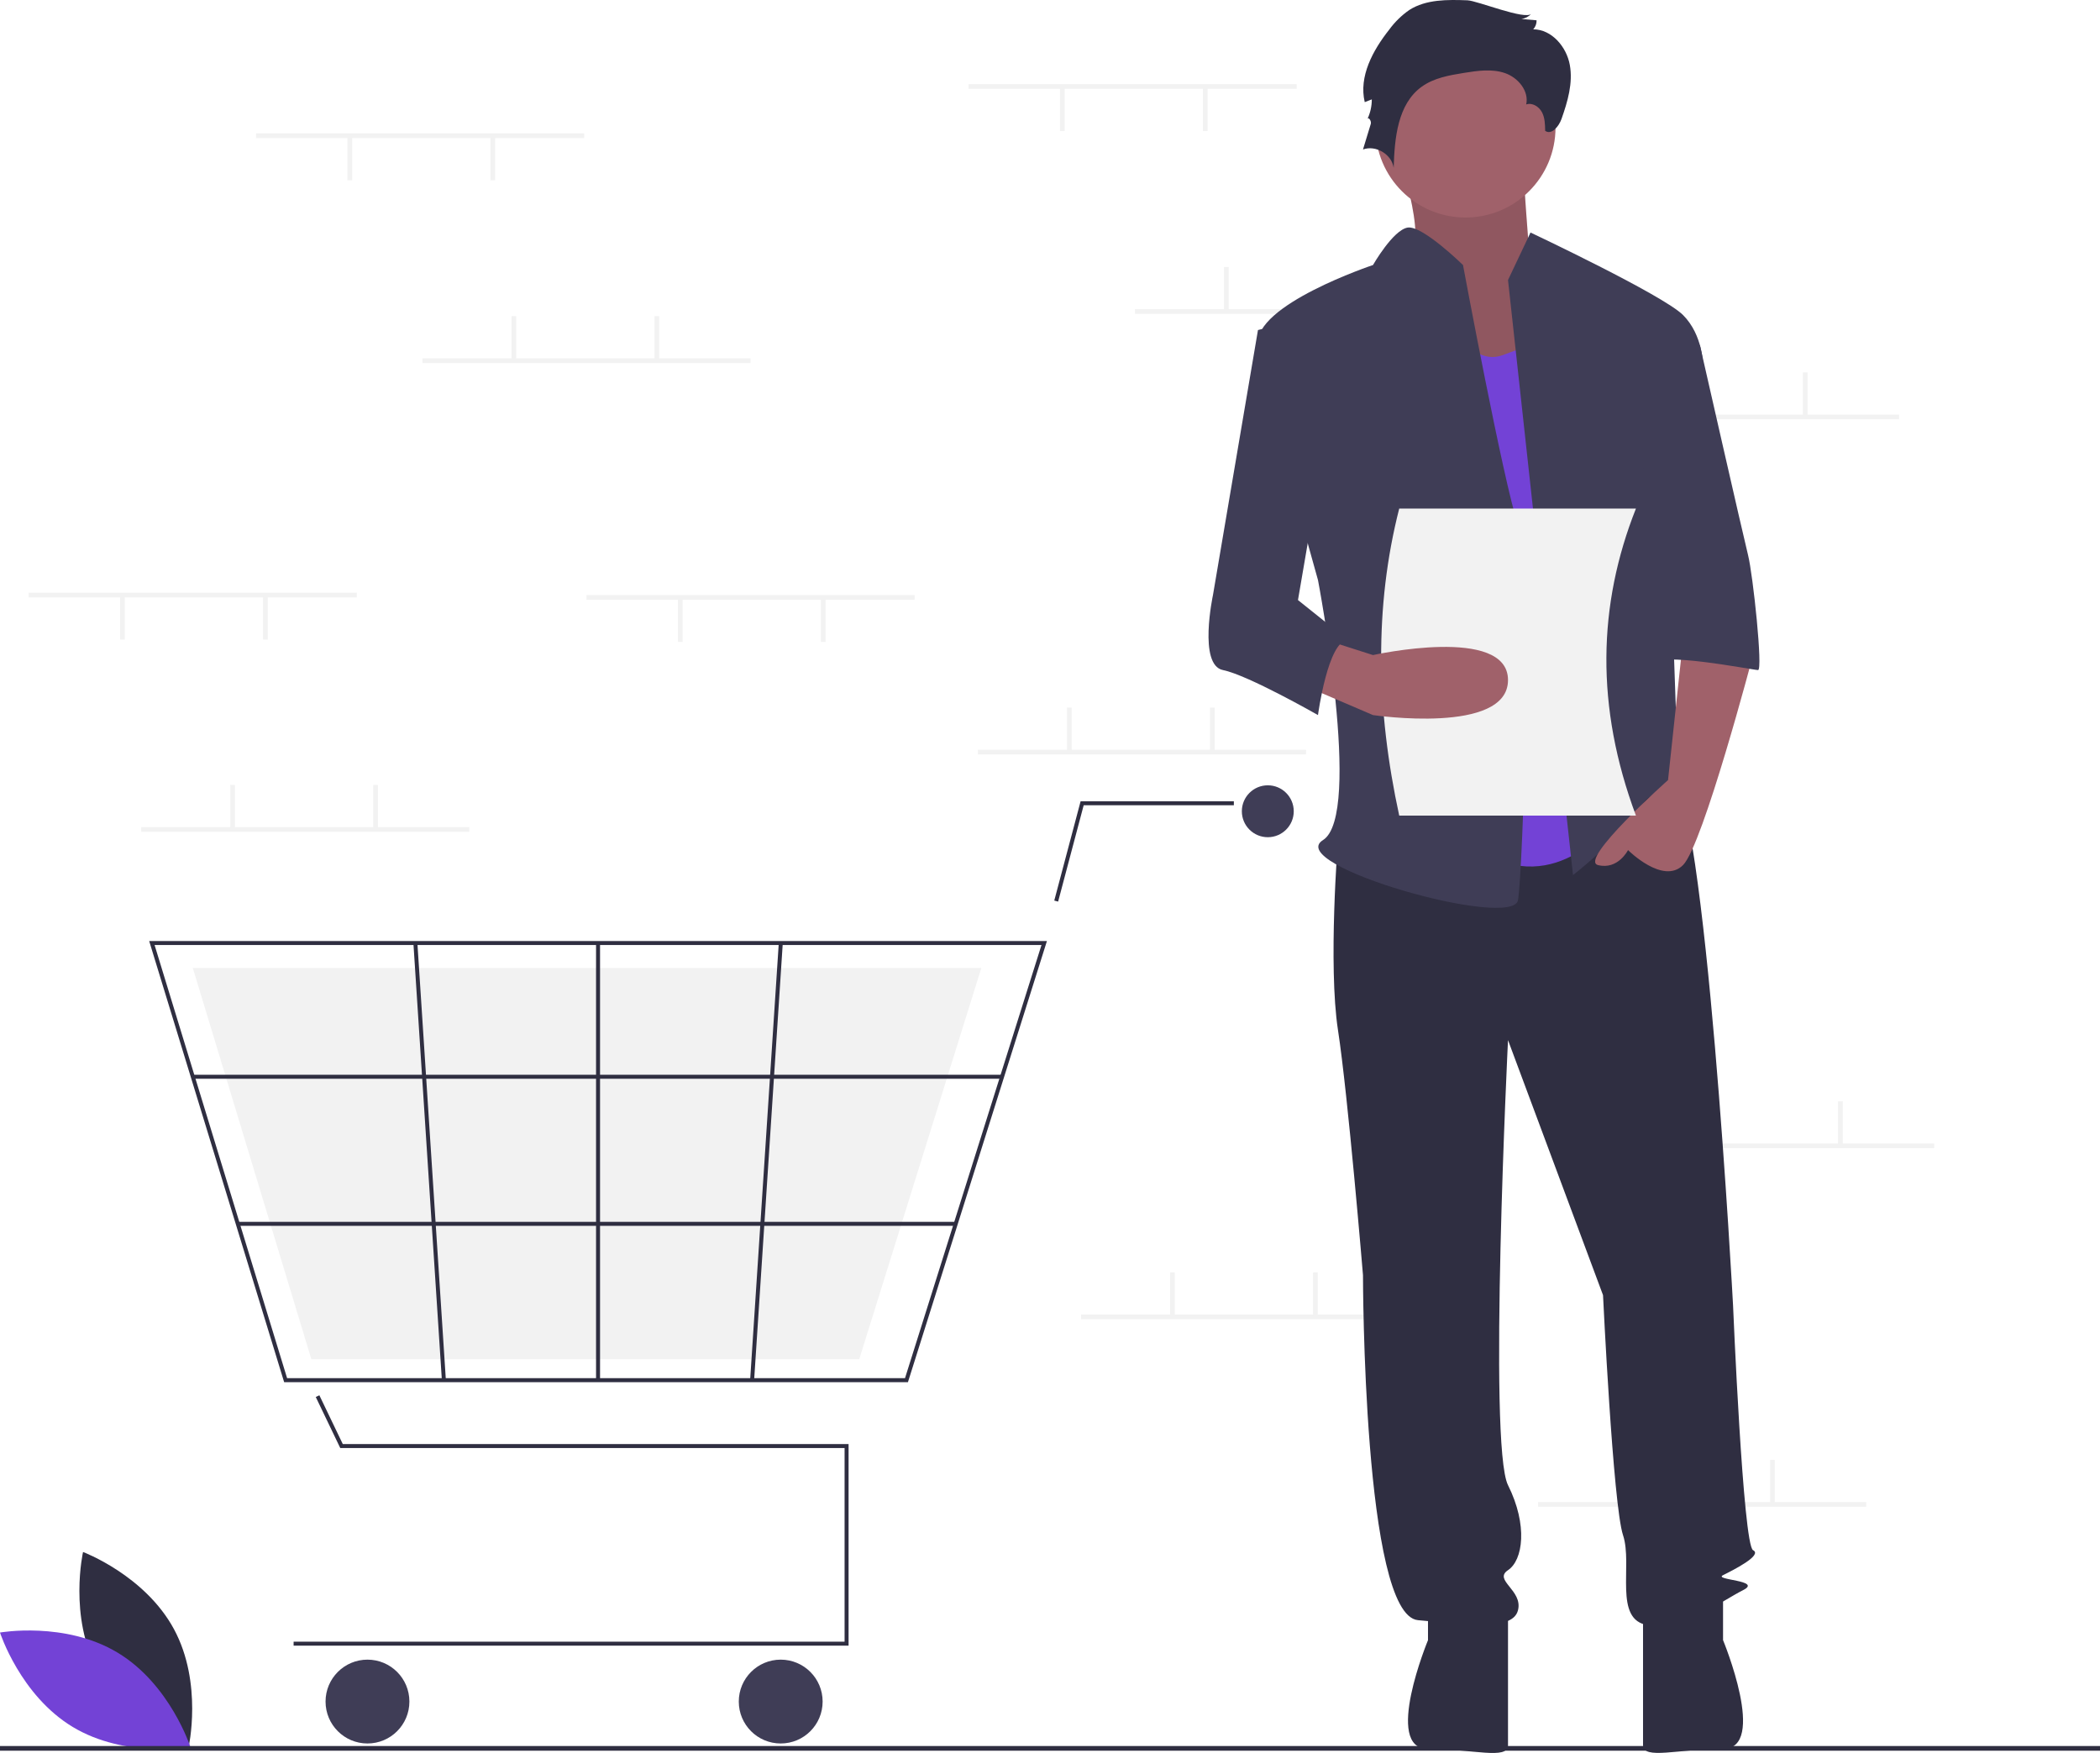
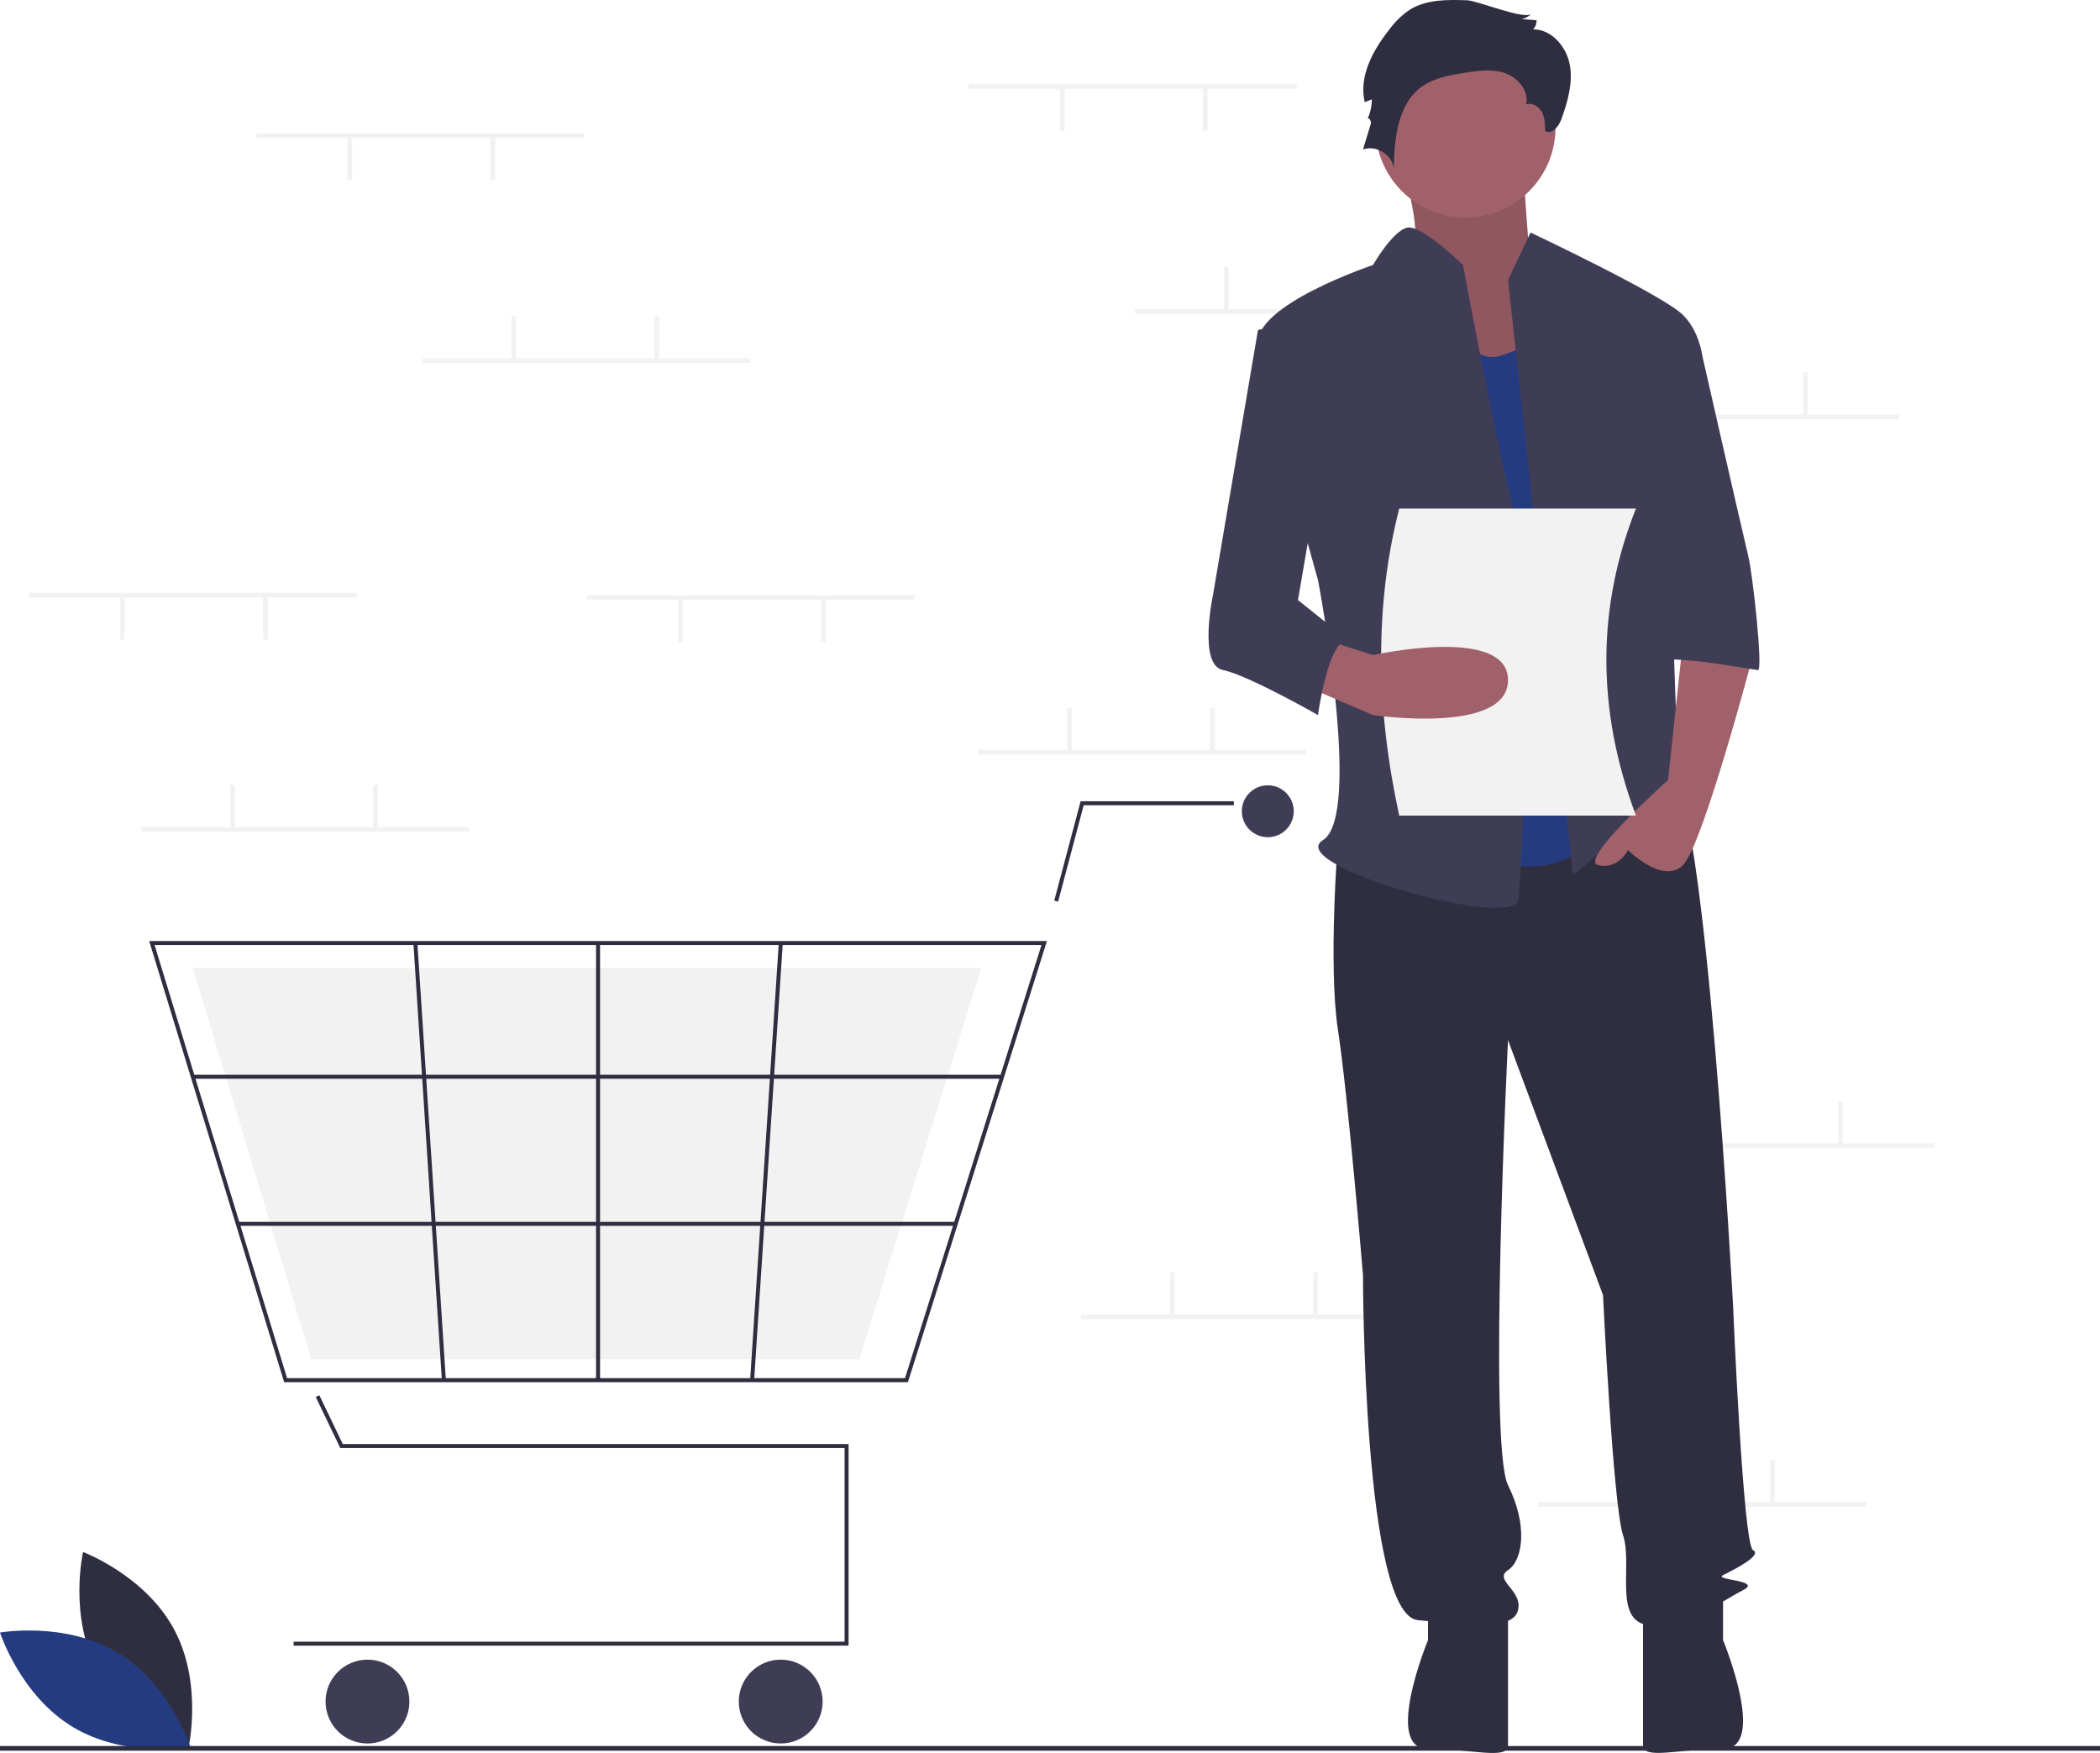
- <svg xmlns="http://www.w3.org/2000/svg" id="ffc6eb9a-0ec0-429c-85a8-ff38b44048bf" data-name="Layer 1" width="896" height="747.971" viewBox="0 0 896 747.971">
+ <svg xmlns="http://www.w3.org/2000/svg" data-name="Layer 1" width="896" height="747.971" viewBox="0 0 896 747.971">
  <path d="M193.634,788.752c12.428,23.049,38.806,32.944,38.806,32.944s6.227-27.475-6.201-50.524-38.806-32.944-38.806-32.944S181.206,765.703,193.634,788.752Z" transform="translate(-152 -76.01429)" fill="#2f2e41" />
-   <path d="M202.177,781.169c22.438,13.5,31.08,40.314,31.08,40.314s-27.738,4.927-50.177-8.573S152,772.596,152,772.596,179.738,767.67,202.177,781.169Z" transform="translate(-152 -76.01429)" fill="#7342d6" />
+   <path d="M202.177,781.169c22.438,13.5,31.08,40.314,31.08,40.314s-27.738,4.927-50.177-8.573S152,772.596,152,772.596,179.738,767.67,202.177,781.169Z" transform="translate(-152 -76.01429)" fill="#253b80" />
  <rect x="413.248" y="35.908" width="140" height="2" fill="#f2f2f2" />
  <rect x="513.249" y="37.408" width="2" height="18.5" fill="#f2f2f2" />
  <rect x="452.248" y="37.408" width="2" height="18.5" fill="#f2f2f2" />
  <rect x="484.248" y="131.908" width="140" height="2" fill="#f2f2f2" />
  <rect x="522.249" y="113.908" width="2" height="18.5" fill="#f2f2f2" />
  <rect x="583.249" y="113.908" width="2" height="18.5" fill="#f2f2f2" />
  <rect x="670.249" y="176.908" width="140" height="2" fill="#f2f2f2" />
  <rect x="708.249" y="158.908" width="2" height="18.5" fill="#f2f2f2" />
  <rect x="769.249" y="158.908" width="2" height="18.5" fill="#f2f2f2" />
  <rect x="656.249" y="640.908" width="140" height="2" fill="#f2f2f2" />
  <rect x="694.249" y="622.908" width="2" height="18.5" fill="#f2f2f2" />
  <rect x="755.249" y="622.908" width="2" height="18.5" fill="#f2f2f2" />
  <rect x="417.248" y="319.908" width="140" height="2" fill="#f2f2f2" />
  <rect x="455.248" y="301.908" width="2" height="18.5" fill="#f2f2f2" />
  <rect x="516.249" y="301.908" width="2" height="18.5" fill="#f2f2f2" />
  <rect x="461.248" y="560.908" width="140" height="2" fill="#f2f2f2" />
  <rect x="499.248" y="542.908" width="2" height="18.5" fill="#f2f2f2" />
  <rect x="560.249" y="542.908" width="2" height="18.5" fill="#f2f2f2" />
  <rect x="685.249" y="487.908" width="140" height="2" fill="#f2f2f2" />
  <rect x="723.249" y="469.908" width="2" height="18.5" fill="#f2f2f2" />
  <rect x="784.249" y="469.908" width="2" height="18.5" fill="#f2f2f2" />
  <polygon points="362.06 702.184 125.274 702.184 125.274 700.481 360.356 700.481 360.356 617.861 145.18 617.861 134.727 596.084 136.263 595.347 146.252 616.157 362.06 616.157 362.06 702.184" fill="#2f2e41" />
  <circle cx="156.789" cy="726.033" r="17.887" fill="#3f3d56" />
  <circle cx="333.101" cy="726.033" r="17.887" fill="#3f3d56" />
  <circle cx="540.927" cy="346.153" r="11.073" fill="#3f3d56" />
  <path d="M539.385,665.767H273.237L215.648,477.531H598.693l-.349,1.108Zm-264.889-1.704H538.136l58.234-184.83H217.951Z" transform="translate(-152 -76.01429)" fill="#2f2e41" />
  <polygon points="366.61 579.958 132.842 579.958 82.26 413.015 418.701 413.015 418.395 413.998 366.61 579.958" fill="#f2f2f2" />
  <polygon points="451.465 384.7 449.818 384.263 461.059 341.894 526.448 341.894 526.448 343.598 462.37 343.598 451.465 384.7" fill="#2f2e41" />
  <rect x="82.258" y="458.584" width="345.293" height="1.704" fill="#2f2e41" />
  <rect x="101.459" y="521.344" width="306.319" height="1.704" fill="#2f2e41" />
  <rect x="254.314" y="402.368" width="1.704" height="186.533" fill="#2f2e41" />
  <rect x="385.557" y="570.797" width="186.929" height="1.704" transform="translate(-274.7392 936.235) rotate(-86.24919)" fill="#2f2e41" />
  <rect x="334.457" y="478.185" width="1.704" height="186.929" transform="translate(-188.4687 -52.99638) rotate(-3.729)" fill="#2f2e41" />
  <rect y="745" width="896" height="2" fill="#2f2e41" />
  <path d="M747.411,137.89s14.618,41.606,5.622,48.007S783.394,244.573,783.394,244.573l47.229-12.802-25.863-43.74s-3.373-43.74-3.373-50.141S747.411,137.89,747.411,137.89Z" transform="translate(-152 -76.01429)" fill="#a0616a" />
  <path d="M747.411,137.89s14.618,41.606,5.622,48.007S783.394,244.573,783.394,244.573l47.229-12.802-25.863-43.74s-3.373-43.74-3.373-50.141S747.411,137.89,747.411,137.89Z" transform="translate(-152 -76.01429)" opacity="0.1" />
  <path d="M722.874,434.468s-4.267,53.341,0,81.079,10.668,104.549,10.668,104.549,0,145.089,23.47,147.222,40.539,4.267,42.673-4.267-10.668-12.802-4.267-17.069,8.535-19.203,0-36.272,0-189.895,0-189.895l40.539,108.816s4.267,89.614,8.535,102.415-4.267,36.272,10.668,38.406,32.005-10.668,40.539-14.936-12.802-4.267-8.535-6.401,17.069-8.535,12.802-10.668-8.535-104.549-8.535-104.549S879.697,414.199,864.762,405.664s-24.537,6.166-24.537,6.166Z" transform="translate(-152 -76.01429)" fill="#2f2e41" />
  <path d="M761.279,758.784v17.069s-19.203,46.399,0,46.399,34.138,4.808,34.138-1.593V763.051Z" transform="translate(-152 -76.01429)" fill="#2f2e41" />
  <path d="M887.165,758.754v17.069s19.203,46.399,0,46.399-34.138,4.808-34.138-1.593V763.021Z" transform="translate(-152 -76.01429)" fill="#2f2e41" />
  <circle cx="625.282" cy="54.408" r="38.406" fill="#a0616a" />
-   <path d="M765.547,201.9s10.668,32.005,27.738,25.604l17.069-6.401L840.225,425.934s-23.47,34.138-57.609,12.802S765.547,201.9,765.547,201.9Z" transform="translate(-152 -76.01429)" fill="#7342d6" />
+   <path d="M765.547,201.9s10.668,32.005,27.738,25.604l17.069-6.401L840.225,425.934s-23.47,34.138-57.609,12.802S765.547,201.9,765.547,201.9Z" transform="translate(-152 -76.01429)" fill="#253b80" />
  <path d="M795.418,195.499l9.601-20.27s56.542,26.671,65.076,35.205,8.535,21.337,8.535,21.337l-14.936,53.341s4.267,117.351,4.267,121.618,14.936,27.738,4.267,19.203-12.802-17.069-21.337-4.267-27.738,27.738-27.738,27.738Z" transform="translate(-152 -76.01429)" fill="#3f3d56" />
  <path d="M870.096,349.122l-6.401,59.742s-38.406,34.138-29.871,36.272,12.802-6.401,12.802-6.401,14.936,14.936,23.47,6.401S899.967,355.523,899.967,355.523Z" transform="translate(-152 -76.01429)" fill="#a0616a" />
  <path d="M778.1,76.144c-8.514-.304-17.625-.455-24.804,4.133a36.313,36.313,0,0,0-8.572,8.392c-6.992,8.838-13.033,19.959-10.436,30.925l3.016-1.176a19.751,19.751,0,0,1-1.905,8.463c.425-1.235,1.847.762,1.466,2.011L733.543,139.792c5.462-2.002,12.257,2.052,13.088,7.81.38-12.661,1.693-27.18,11.964-34.593,5.18-3.739,11.735-4.88,18.042-5.894,5.818-.935,11.918-1.827,17.491.089s10.319,7.615,9.055,13.371c2.57-.885,5.444.906,6.713,3.309s1.337,5.237,1.375,7.955c2.739,1.936,5.856-1.908,6.973-5.071,2.62-7.424,4.949-15.327,3.538-23.073s-7.723-15.148-15.596-15.174a5.467,5.467,0,0,0,1.422-3.849l-6.489-.548a7.172,7.172,0,0,0,4.286-2.26C802.798,84.731,782.313,76.295,778.1,76.144Z" transform="translate(-152 -76.01429)" fill="#2f2e41" />
  <path d="M776.215,189.098s-17.369-17.021-23.62-15.978S737.809,189.098,737.809,189.098s-51.208,17.069-49.074,34.138S714.339,323.518,714.339,323.518s19.203,100.282,2.134,110.95,81.079,38.406,83.213,25.604,6.401-140.821,0-160.024S776.215,189.098,776.215,189.098Z" transform="translate(-152 -76.01429)" fill="#3f3d56" />
  <path d="M850.893,223.236h26.383S895.7,304.315,897.833,312.85s6.401,49.074,4.267,49.074-44.807-8.535-44.807-2.134Z" transform="translate(-152 -76.01429)" fill="#3f3d56" />
  <path d="M850,424.014H749c-9.856-45.34-10.68-89.146,0-131H850C833.701,334.115,832.682,377.621,850,424.014Z" transform="translate(-152 -76.01429)" fill="#f2f2f2" />
  <path d="M707.938,368.325,737.809,381.127s57.609,8.535,57.609-14.936-57.609-10.668-57.609-10.668L718.605,349.383Z" transform="translate(-152 -76.01429)" fill="#a0616a" />
  <path d="M714.339,210.435l-25.604,6.401L669.532,329.919s-6.401,29.871,4.267,32.005S714.339,381.127,714.339,381.127s4.267-32.005,12.802-32.005L705.804,332.053,718.606,257.375Z" transform="translate(-152 -76.01429)" fill="#3f3d56" />
  <rect x="60.248" y="352.908" width="140" height="2" fill="#f2f2f2" />
  <rect x="98.249" y="334.908" width="2" height="18.5" fill="#f2f2f2" />
  <rect x="159.249" y="334.908" width="2" height="18.5" fill="#f2f2f2" />
  <rect x="109.249" y="56.908" width="140" height="2" fill="#f2f2f2" />
  <rect x="209.249" y="58.408" width="2" height="18.5" fill="#f2f2f2" />
  <rect x="148.249" y="58.408" width="2" height="18.5" fill="#f2f2f2" />
  <rect x="250.249" y="253.908" width="140" height="2" fill="#f2f2f2" />
  <rect x="350.248" y="255.408" width="2" height="18.5" fill="#f2f2f2" />
  <rect x="289.248" y="255.408" width="2" height="18.5" fill="#f2f2f2" />
  <rect x="12.248" y="252.908" width="140" height="2" fill="#f2f2f2" />
  <rect x="112.249" y="254.408" width="2" height="18.5" fill="#f2f2f2" />
  <rect x="51.248" y="254.408" width="2" height="18.5" fill="#f2f2f2" />
  <rect x="180.249" y="152.908" width="140" height="2" fill="#f2f2f2" />
  <rect x="218.249" y="134.908" width="2" height="18.5" fill="#f2f2f2" />
  <rect x="279.248" y="134.908" width="2" height="18.5" fill="#f2f2f2" />
</svg>
